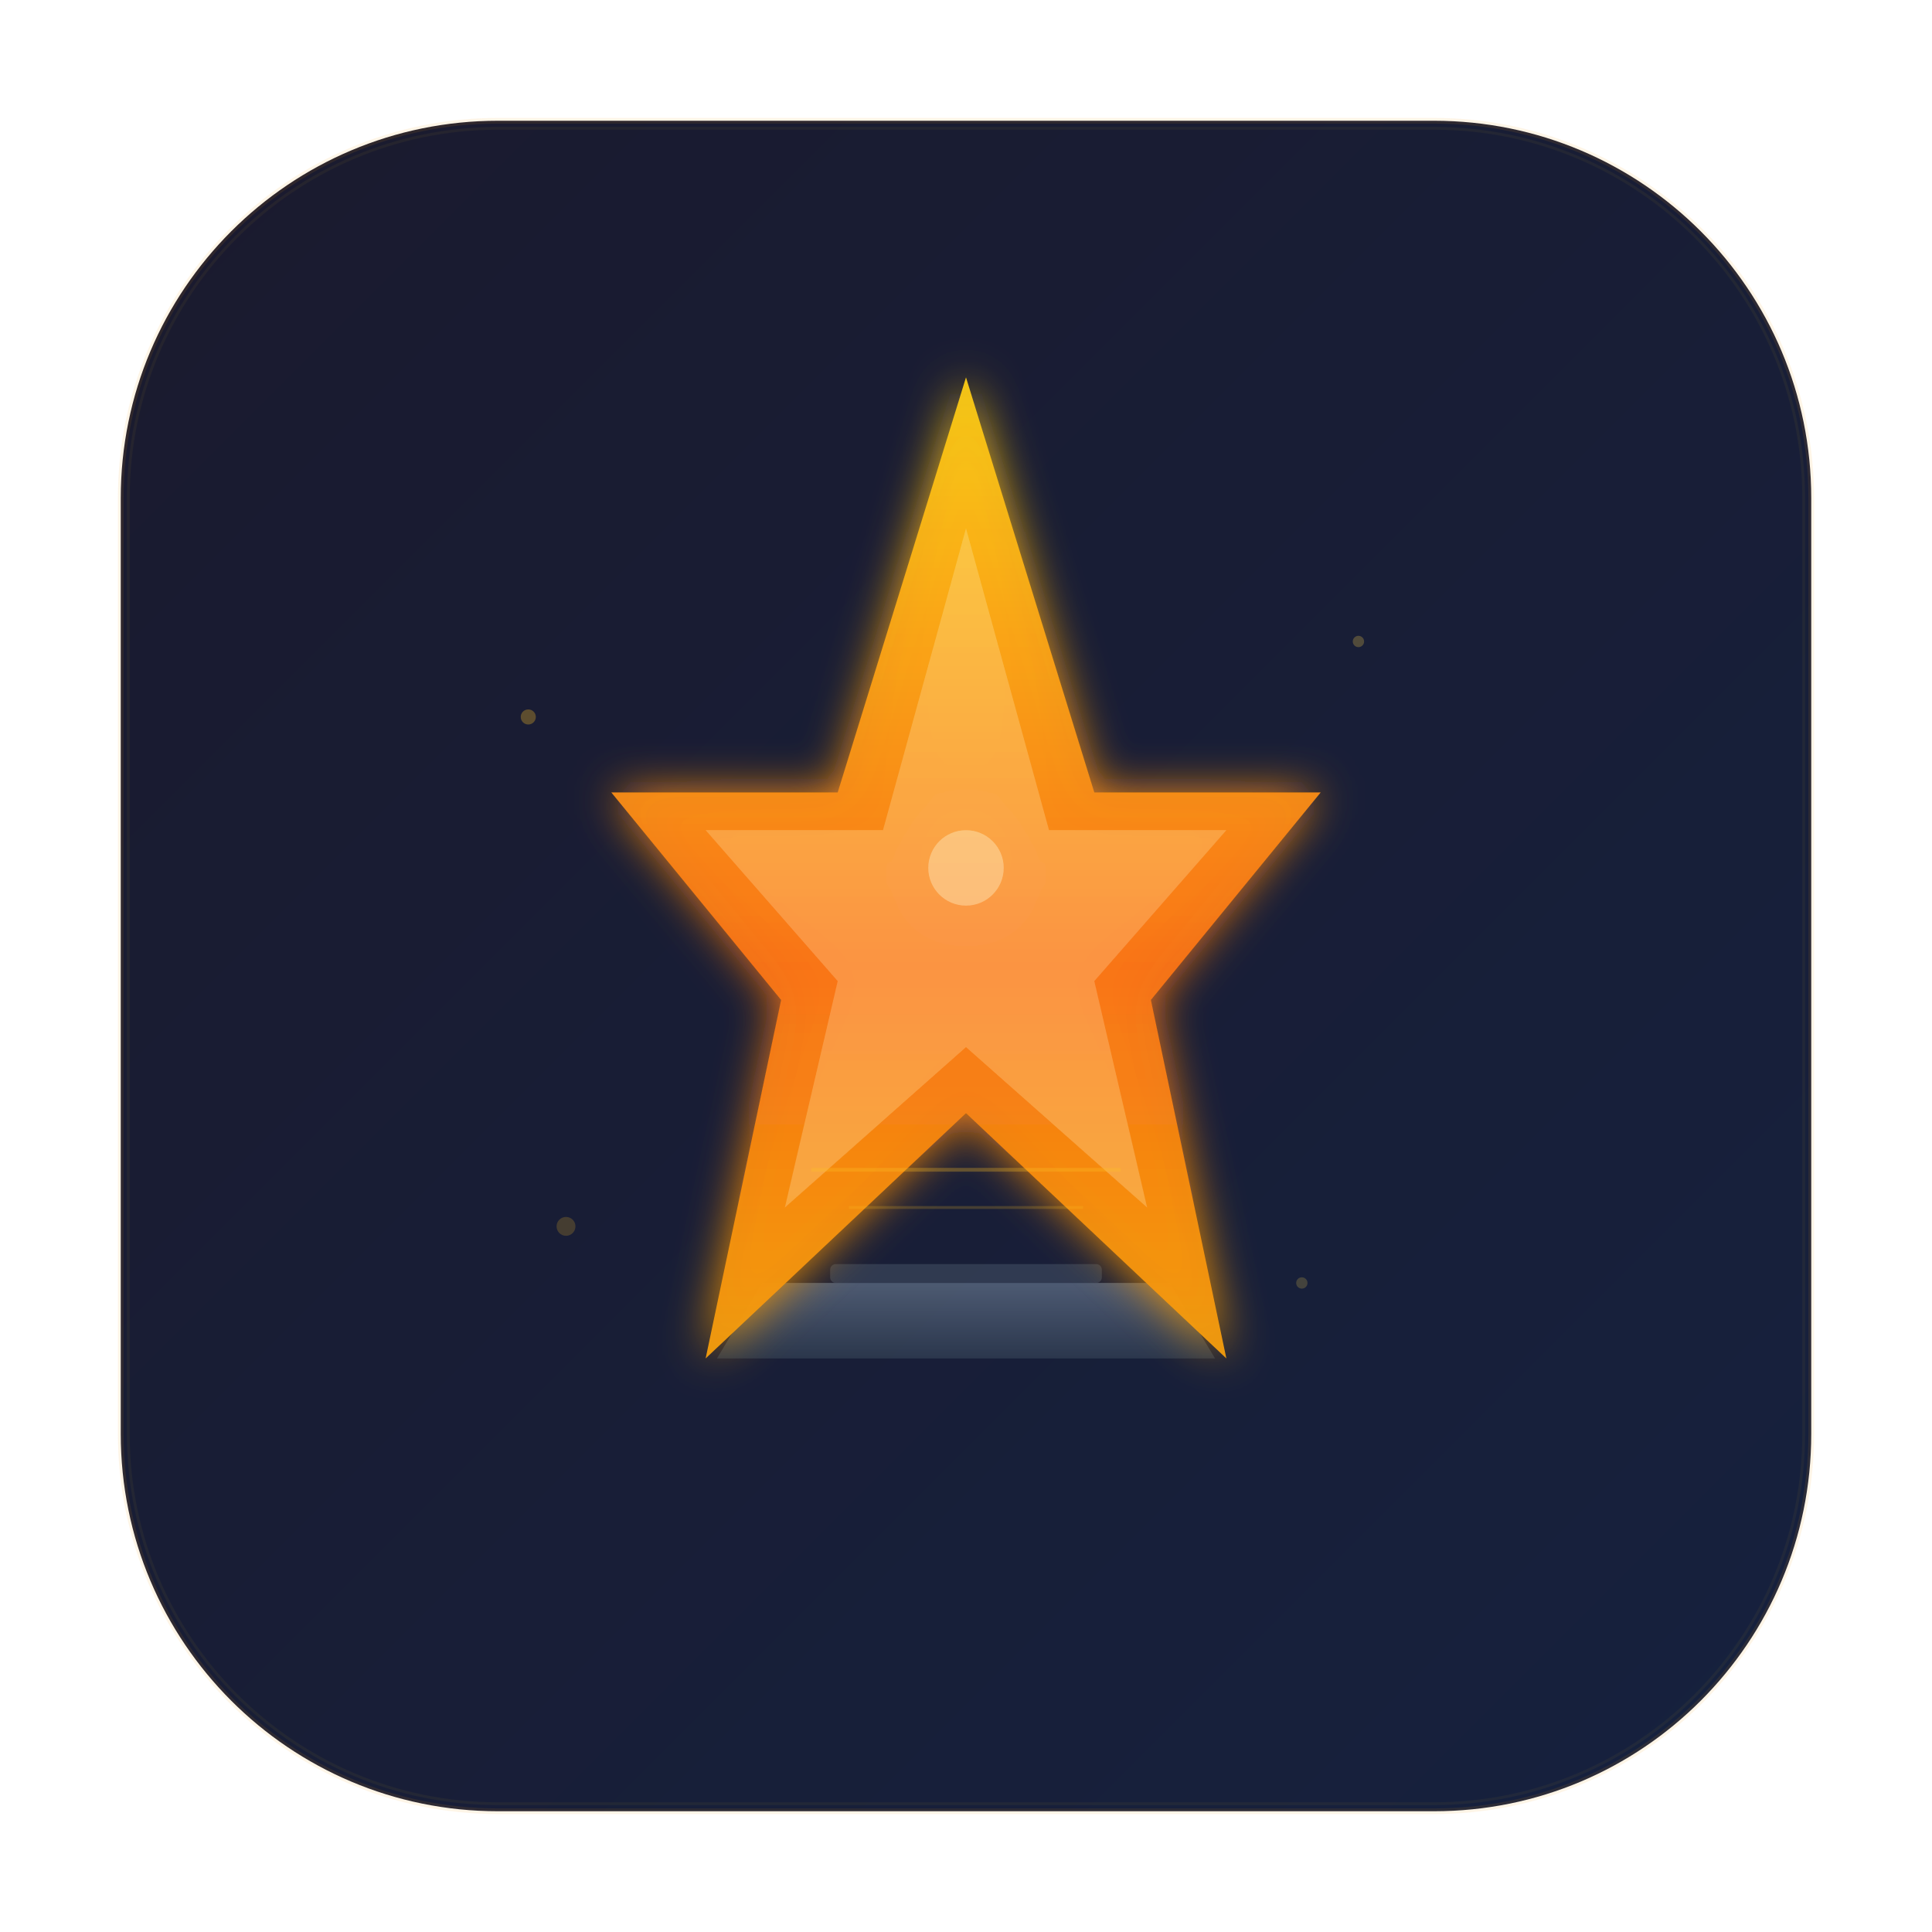
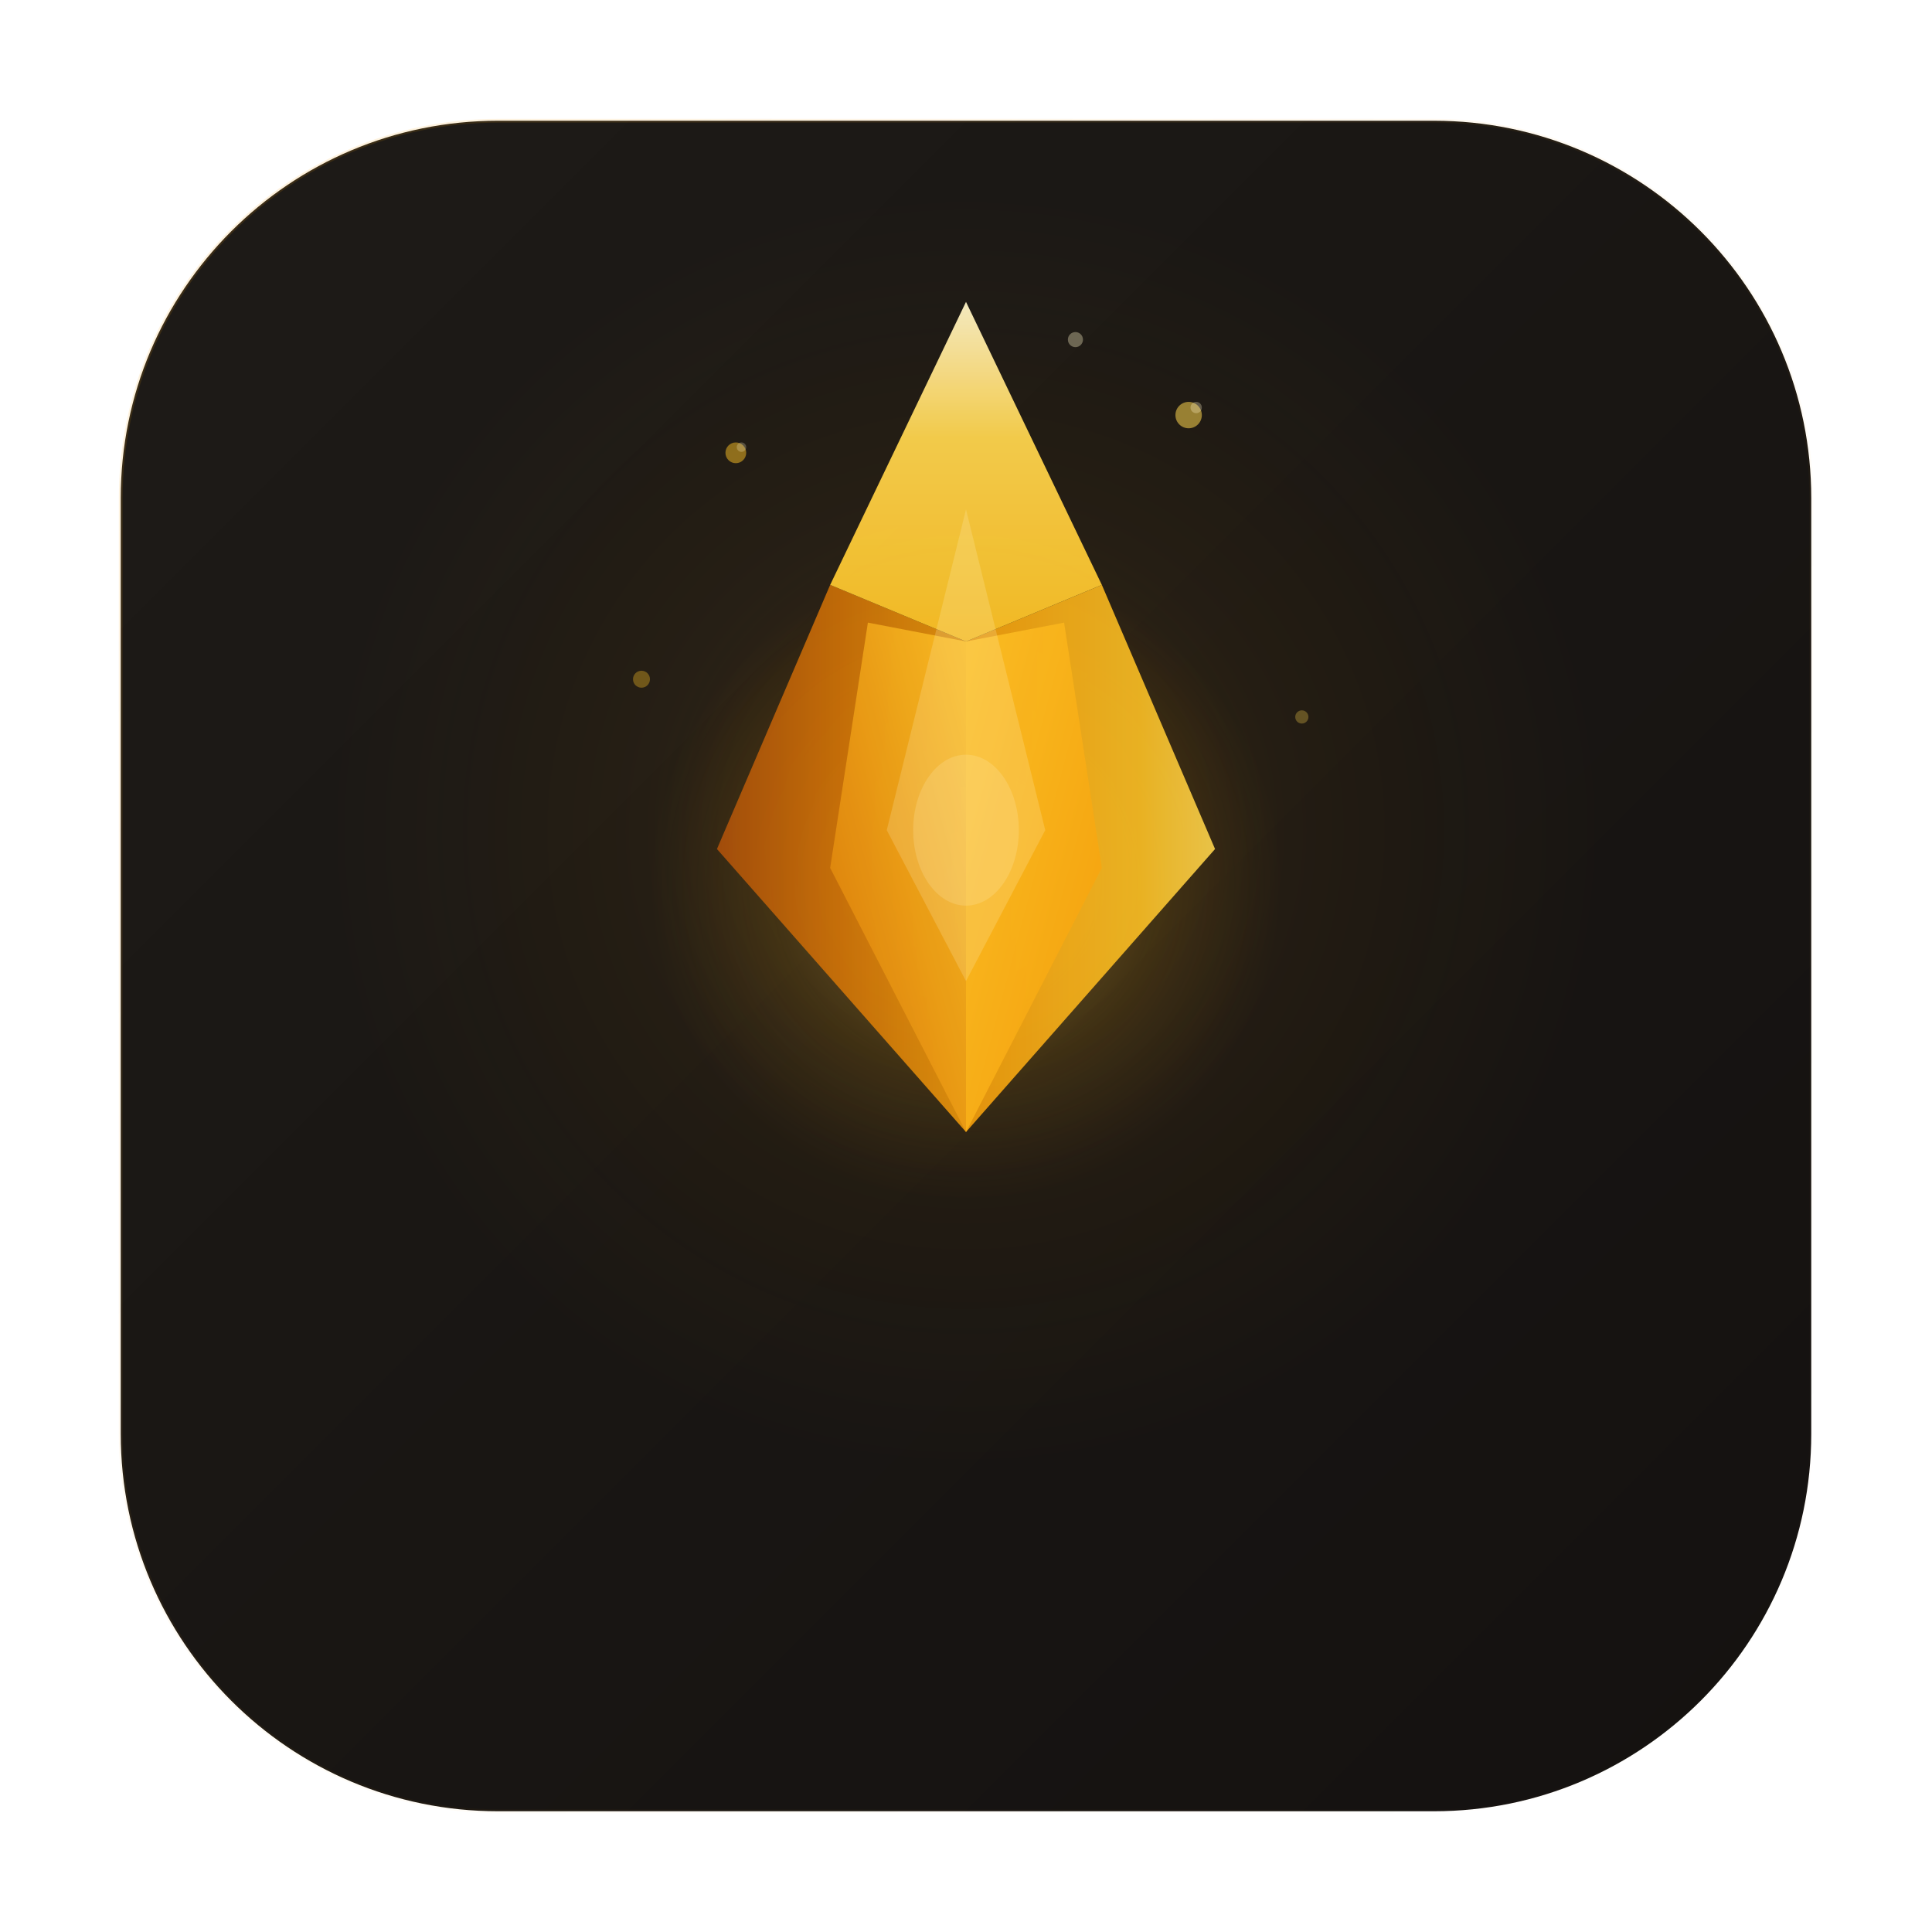
<svg xmlns="http://www.w3.org/2000/svg" width="1024" height="1024" viewBox="0 0 1024 1024">
  <defs>
    <linearGradient id="bgGrad" x1="0%" y1="0%" x2="100%" y2="100%">
-       <stop offset="0%" style="stop-color:#1a1a2e" />
-       <stop offset="100%" style="stop-color:#16213e" />
+       <stop offset="0%" stop-color="#1e1b18" />
+       <stop offset="40%" stop-color="#1a1714" />
+       <stop offset="100%" stop-color="#141110" />
    </linearGradient>
-     <linearGradient id="sparkGrad" x1="50%" y1="100%" x2="50%" y2="0%">
-       <stop offset="0%" style="stop-color:#f59e0b" />
-       <stop offset="40%" style="stop-color:#f97316" />
-       <stop offset="100%" style="stop-color:#facc15" />
+     <radialGradient id="ambientGlow" cx="50%" cy="42%" r="38%">
+       <stop offset="0%" stop-color="#f59e0b" stop-opacity="0.18" />
+       <stop offset="50%" stop-color="#f59e0b" stop-opacity="0.05" />
+       <stop offset="100%" stop-color="#f59e0b" stop-opacity="0" />
+     </radialGradient>
+     <radialGradient id="coreGlow" cx="50%" cy="55%" r="30%">
+       <stop offset="0%" stop-color="#fef3c7" stop-opacity="0.35" />
+       <stop offset="60%" stop-color="#fbbf24" stop-opacity="0.10" />
+       <stop offset="100%" stop-color="#f59e0b" stop-opacity="0" />
+     </radialGradient>
+     <linearGradient id="facetRight" x1="0%" y1="50%" x2="100%" y2="50%">
+       <stop offset="0%" stop-color="#f59e0b" />
+       <stop offset="70%" stop-color="#fbbf24" />
+       <stop offset="100%" stop-color="#fcd34d" />
    </linearGradient>
-     <linearGradient id="anvilGrad" x1="50%" y1="0%" x2="50%" y2="100%">
-       <stop offset="0%" style="stop-color:#64748b" />
-       <stop offset="100%" style="stop-color:#334155" />
+     <linearGradient id="facetLeft" x1="100%" y1="50%" x2="0%" y2="50%">
+       <stop offset="0%" stop-color="#f59e0b" />
+       <stop offset="50%" stop-color="#d97706" />
+       <stop offset="100%" stop-color="#b45309" />
    </linearGradient>
-     <filter id="glow" x="-30%" y="-30%" width="160%" height="160%">
-       <feGaussianBlur in="SourceGraphic" stdDeviation="12" result="blur" />
-       <feComposite in="SourceGraphic" in2="blur" operator="over" />
-     </filter>
+     <linearGradient id="facetTop" x1="50%" y1="100%" x2="50%" y2="0%">
+       <stop offset="0%" stop-color="#fbbf24" />
+       <stop offset="60%" stop-color="#fcd34d" />
+       <stop offset="100%" stop-color="#fef3c7" />
+     </linearGradient>
+     <linearGradient id="facetInnerRight" x1="0%" y1="0%" x2="100%" y2="100%">
+       <stop offset="0%" stop-color="#fbbf24" />
+       <stop offset="100%" stop-color="#f59e0b" />
+     </linearGradient>
+     <linearGradient id="facetInnerLeft" x1="100%" y1="0%" x2="0%" y2="100%">
+       <stop offset="0%" stop-color="#fbbf24" />
+       <stop offset="100%" stop-color="#d97706" />
+     </linearGradient>
+     <linearGradient id="anvilLine" x1="0%" y1="0%" x2="100%" y2="0%">
+       <stop offset="0%" stop-color="#f59e0b" stop-opacity="0" />
+       <stop offset="30%" stop-color="#f59e0b" stop-opacity="0.35" />
+       <stop offset="50%" stop-color="#fbbf24" stop-opacity="0.45" />
+       <stop offset="70%" stop-color="#f59e0b" stop-opacity="0.35" />
+       <stop offset="100%" stop-color="#f59e0b" stop-opacity="0" />
+     </linearGradient>
+     <linearGradient id="borderGlow" x1="0%" y1="0%" x2="100%" y2="100%">
+       <stop offset="0%" stop-color="#f59e0b" stop-opacity="0.15" />
+       <stop offset="50%" stop-color="#f59e0b" stop-opacity="0.04" />
+       <stop offset="100%" stop-color="#f59e0b" stop-opacity="0" />
+     </linearGradient>
  </defs>
  <rect x="64" y="64" width="896" height="896" rx="200" ry="200" fill="url(#bgGrad)" />
-   <rect x="64" y="64" width="896" height="896" rx="200" ry="200" fill="none" stroke="#f59e0b" stroke-width="3" opacity="0.1" />
-   <rect x="68" y="68" width="888" height="888" rx="196" ry="196" fill="none" stroke="#facc15" stroke-width="1.5" opacity="0.05" />
-   <circle cx="280" cy="380" r="4" fill="#fbbf24" opacity="0.3" />
-   <circle cx="720" cy="340" r="3" fill="#fcd34d" opacity="0.25" />
-   <circle cx="300" cy="650" r="5" fill="#fbbf24" opacity="0.2" />
-   <circle cx="690" cy="680" r="3" fill="#fcd34d" opacity="0.2" />
-   <polygon points="380,720 644,720 620,680 404,680" fill="url(#anvilGrad)" opacity="0.7" />
-   <rect x="440" y="670" width="144" height="10" rx="3" fill="#475569" opacity="0.5" />
-   <g filter="url(#glow)">
-     <polygon points="512,200 580,420 700,420 610,530 650,720 512,590 374,720 414,530 324,420 444,420" fill="url(#sparkGrad)" opacity="0.95" />
-     <polygon points="512,280 556,440 650,440 580,520 608,640 512,555 416,640 444,520 374,440 468,440" fill="#fef3c7" opacity="0.25" />
-     <circle cx="512" cy="460" r="20" fill="#fef3c7" opacity="0.4" />
-   </g>
-   <line x1="430" y1="620" x2="594" y2="620" stroke="#fbbf24" stroke-width="2" opacity="0.3" />
-   <line x1="450" y1="640" x2="574" y2="640" stroke="#fbbf24" stroke-width="1.5" opacity="0.2" />
+   <rect x="64" y="64" width="896" height="896" rx="200" ry="200" fill="url(#ambientGlow)" />
+   <circle cx="512" cy="440" r="280" fill="url(#coreGlow)" />
+   <line x1="340" y1="630" x2="684" y2="630" stroke="url(#anvilLine)" stroke-width="2.5" />
+   <line x1="360" y1="650" x2="664" y2="650" stroke="url(#anvilLine)" stroke-width="1.5" />
+   <polygon points="512,600  380,450  440,310  512,340" fill="url(#facetLeft)" opacity="0.85" />
+   <polygon points="512,600  644,450  584,310  512,340" fill="url(#facetRight)" opacity="0.90" />
+   <polygon points="512,600  440,460  460,330  512,340" fill="url(#facetInnerLeft)" opacity="0.92" />
+   <polygon points="512,600  584,460  564,330  512,340" fill="url(#facetInnerRight)" opacity="0.95" />
+   <polygon points="440,310  512,160  584,310  512,340" fill="url(#facetTop)" opacity="0.95" />
+   <polygon points="470,440  512,270  554,440  512,520" fill="#fef3c7" opacity="0.20" />
+   <ellipse cx="512" cy="440" rx="28" ry="40" fill="#fef3c7" opacity="0.18" />
+   <circle cx="630" cy="220" r="7" fill="#fcd34d" opacity="0.55" />
+   <circle cx="634" cy="216" r="3" fill="#fef3c7" opacity="0.3" />
+   <circle cx="390" cy="240" r="5.5" fill="#fbbf24" opacity="0.50" />
+   <circle cx="393" cy="237" r="2.5" fill="#fef3c7" opacity="0.25" />
+   <circle cx="340" cy="360" r="4.5" fill="#fbbf24" opacity="0.35" />
+   <circle cx="690" cy="380" r="3.5" fill="#fcd34d" opacity="0.30" />
+   <circle cx="570" cy="180" r="4" fill="#fef3c7" opacity="0.35" />
+   <rect x="64" y="64" width="896" height="896" rx="200" ry="200" fill="none" stroke="url(#borderGlow)" stroke-width="2" />
</svg>
